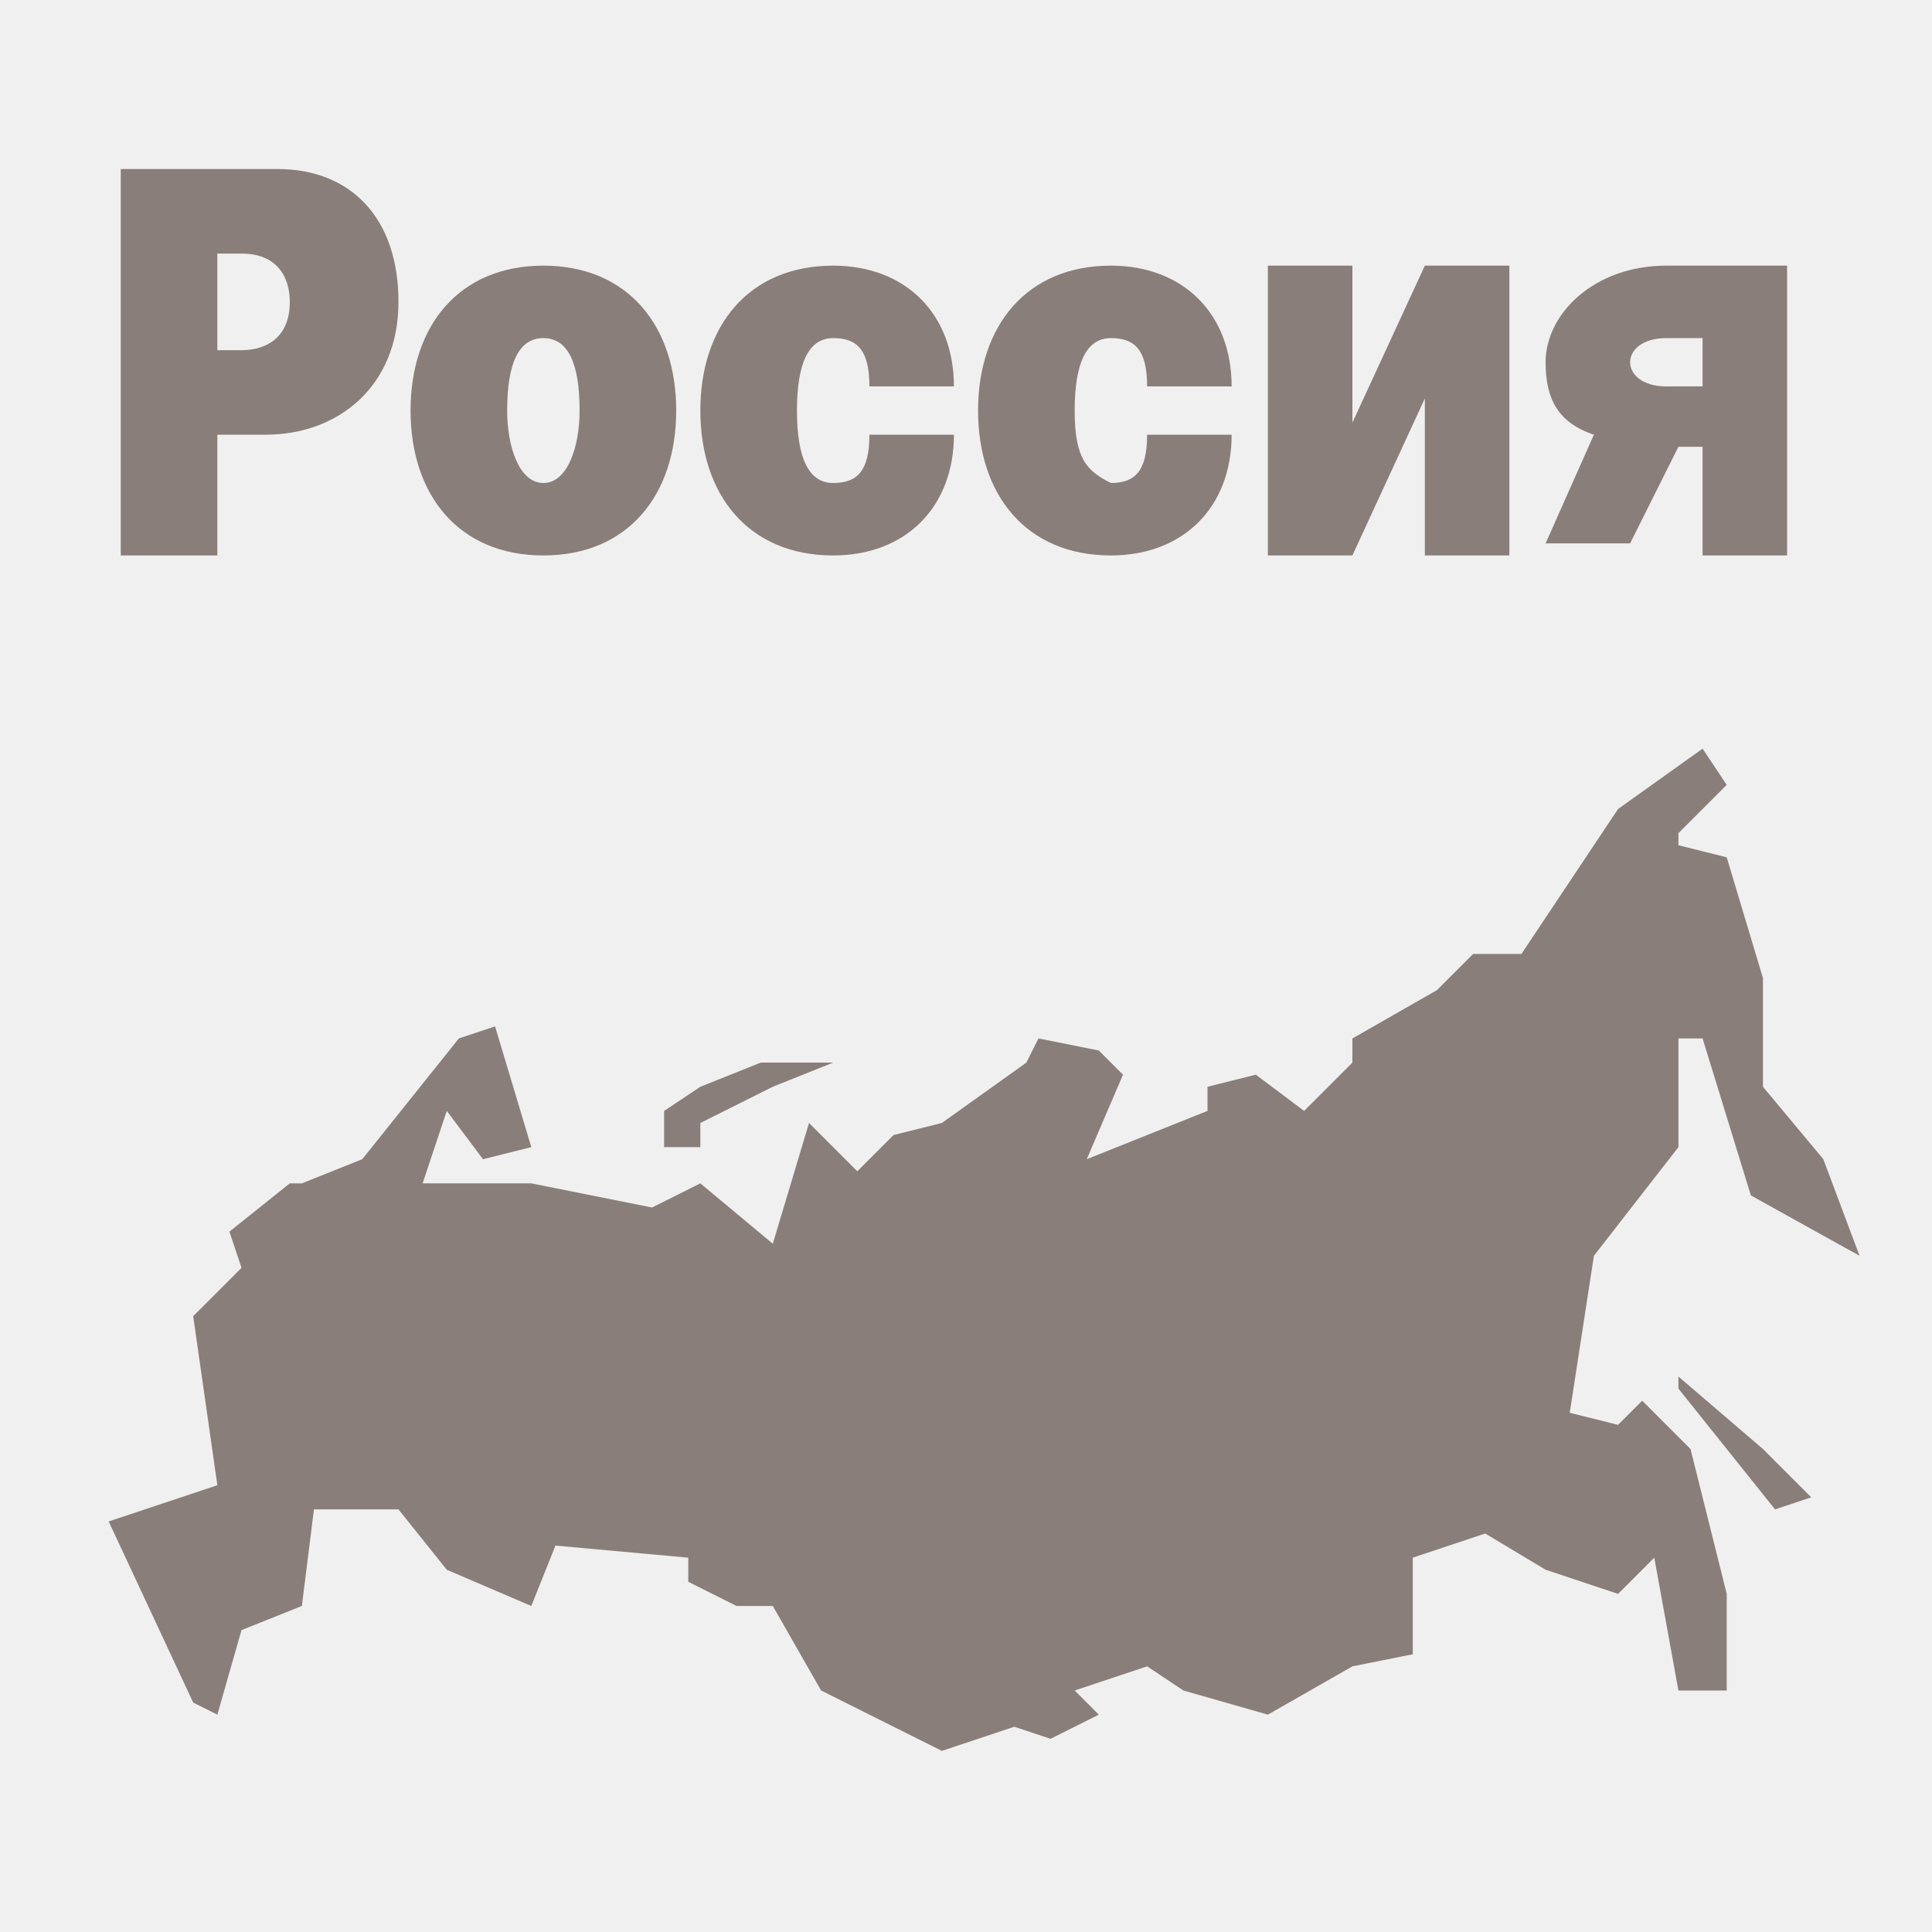
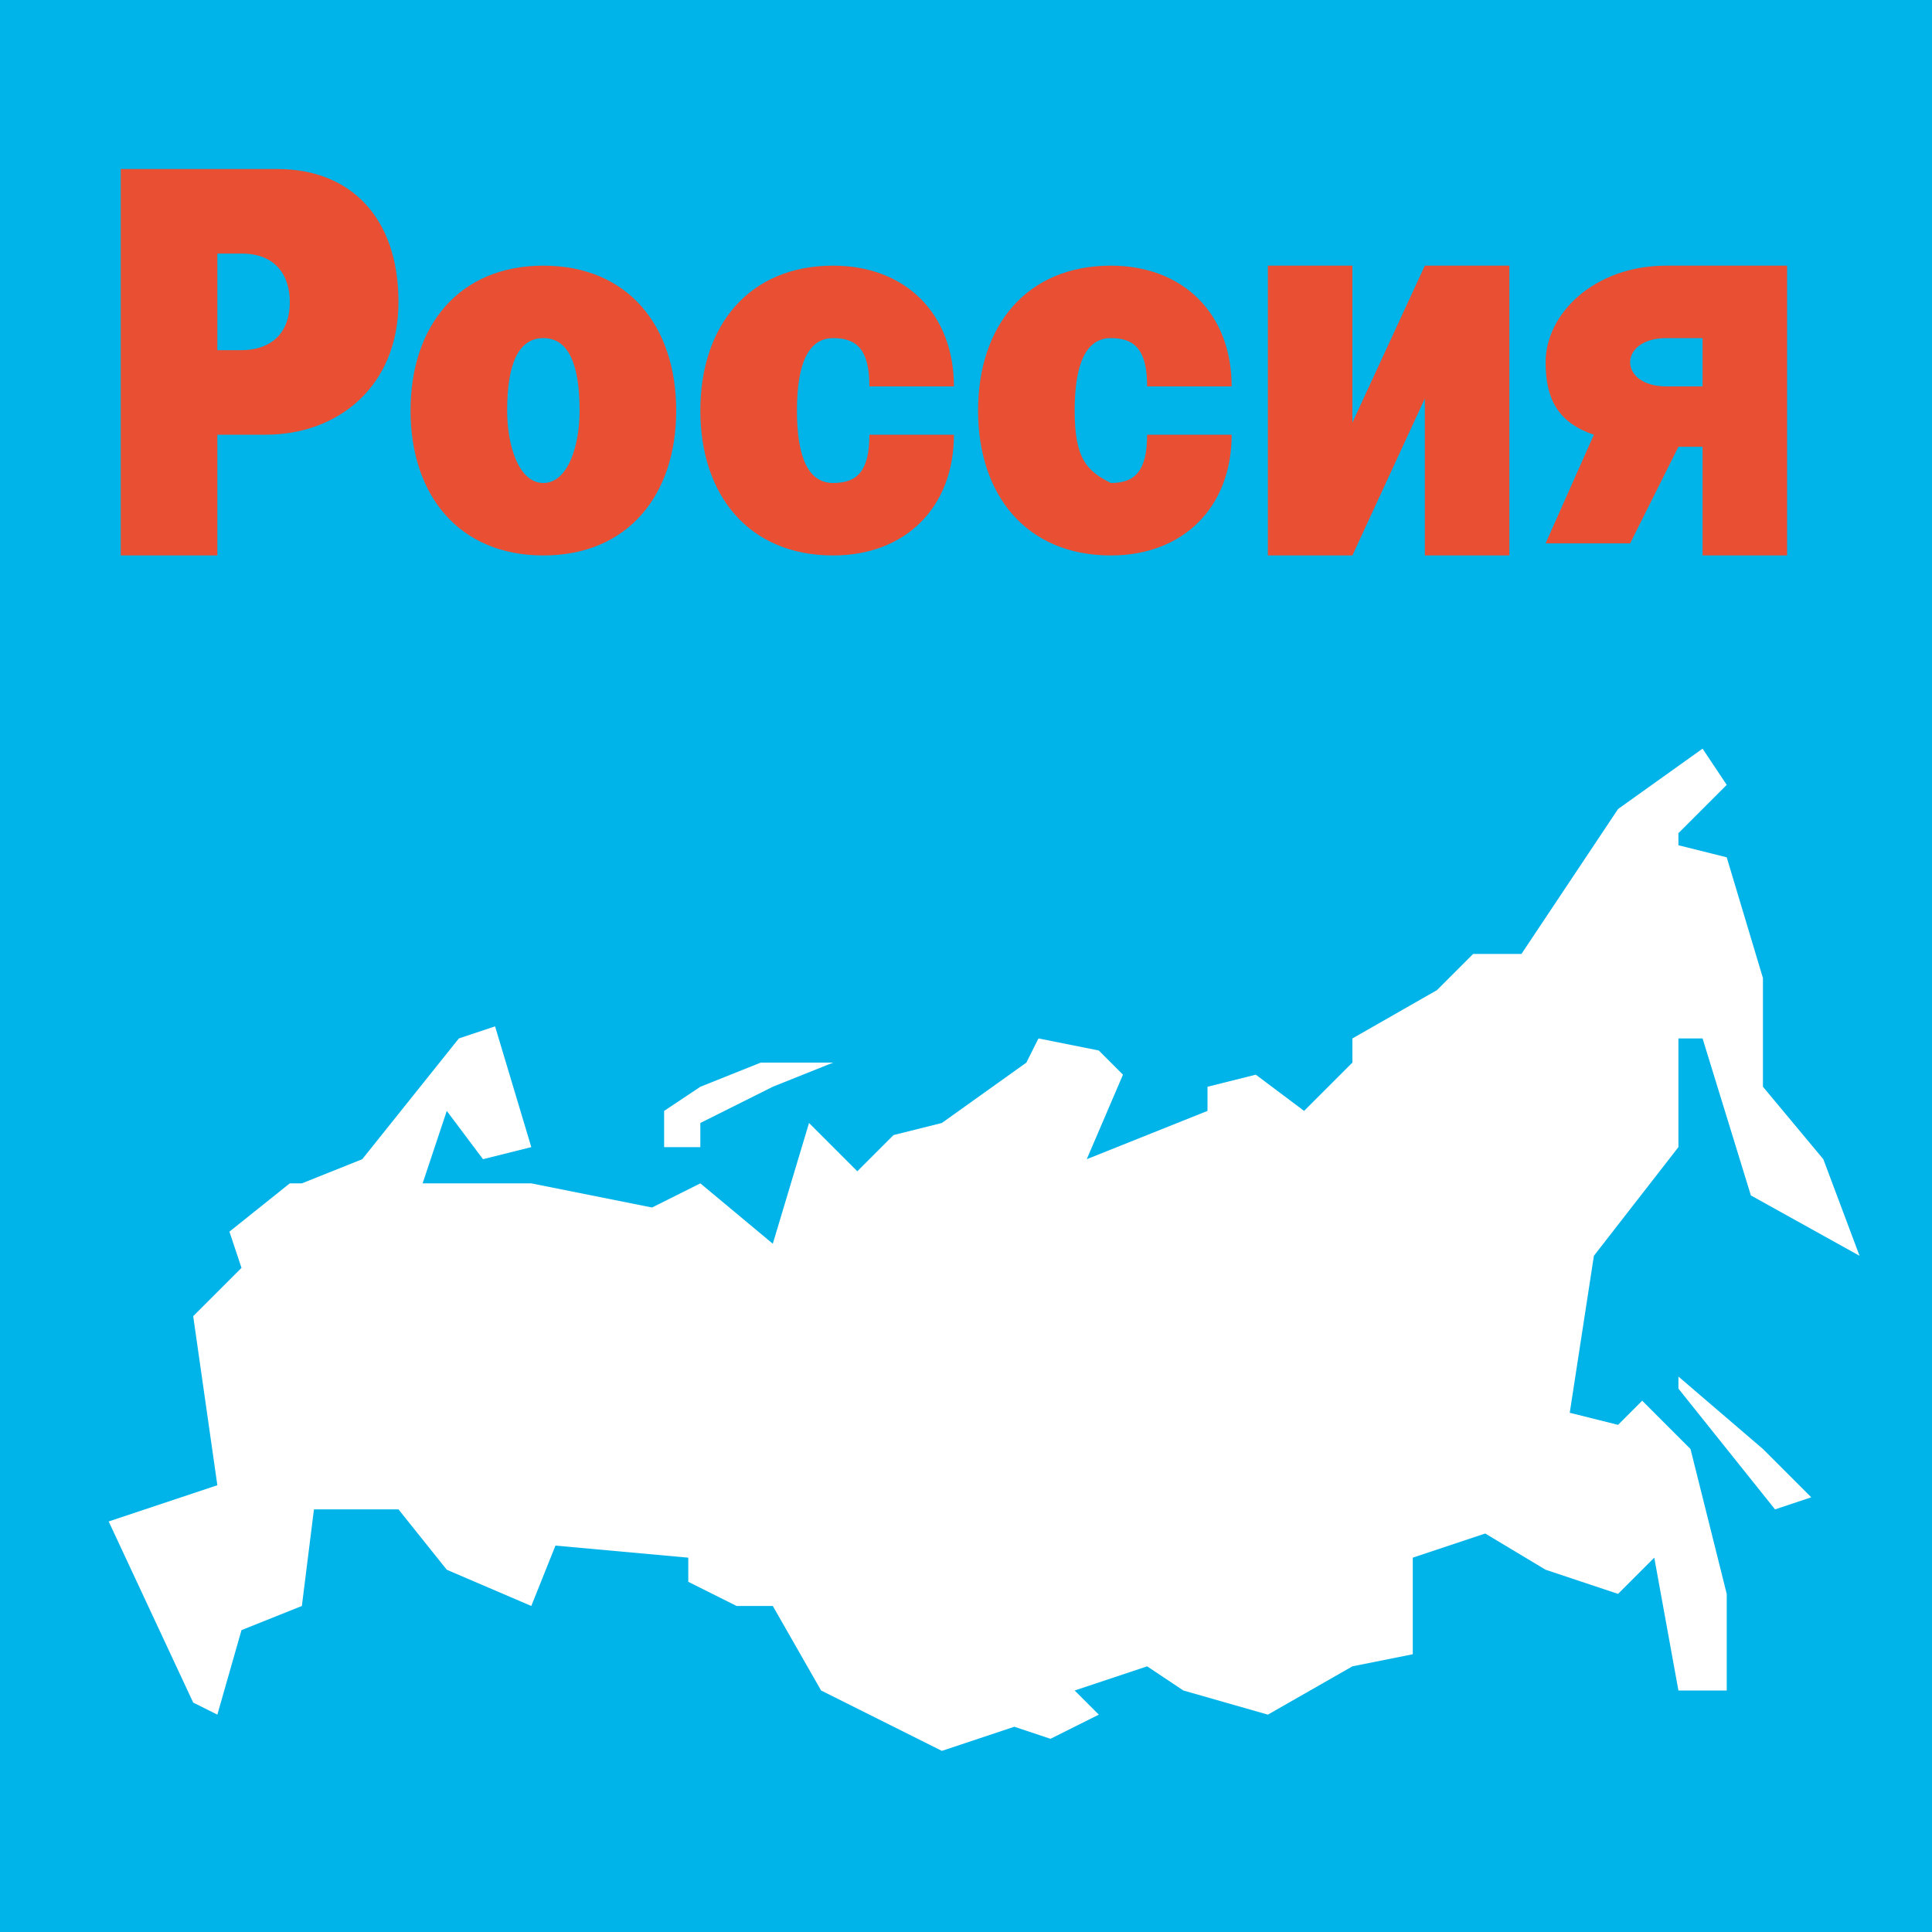
<svg xmlns="http://www.w3.org/2000/svg" version="1.1" id="Слой_1" x="0px" y="0px" viewBox="0 0 16 16" style="enable-background:new 0 0 16 16;" xml:space="preserve">
  <style type="text/css">
- 	.st0{fill:#897E7A;}
+ 	.st0{fill:#00B3E8;}
+ 	.st1{fill:#E95033;}
+ 	.st2{fill:#FFFFFF;}
</style>
-   <path class="st0" d="M1,4.6h0.8v-1h0.4c0.6,0,1.1-0.4,1.1-1.1c0-0.7-0.4-1.1-1-1.1H1V4.6z M1.8,2.9V2.1H2c0.3,0,0.4,0.2,0.4,0.4  c0,0.3-0.2,0.4-0.4,0.4H1.8z" />
-   <path class="st0" d="M4.5,4.6c0.7,0,1.1-0.5,1.1-1.2c0-0.7-0.4-1.2-1.1-1.2c-0.7,0-1.1,0.5-1.1,1.2C3.4,4.1,3.8,4.6,4.5,4.6z M4.5,4  C4.3,4,4.2,3.7,4.2,3.4c0-0.4,0.1-0.6,0.3-0.6c0.2,0,0.3,0.2,0.3,0.6C4.8,3.7,4.7,4,4.5,4z" />
-   <path class="st0" d="M6.9,4.6c0.6,0,1-0.4,1-1H7.2c0,0.3-0.1,0.4-0.3,0.4c-0.2,0-0.3-0.2-0.3-0.6c0-0.4,0.1-0.6,0.3-0.6  c0.2,0,0.3,0.1,0.3,0.4h0.7c0-0.6-0.4-1-1-1c-0.7,0-1.1,0.5-1.1,1.2C5.8,4.1,6.2,4.6,6.9,4.6z" />
-   <path class="st0" d="M9.2,4.6c0.6,0,1-0.4,1-1H9.5c0,0.3-0.1,0.4-0.3,0.4C9,3.9,8.9,3.8,8.9,3.4C8.9,3,9,2.8,9.2,2.8  c0.2,0,0.3,0.1,0.3,0.4h0.7c0-0.6-0.4-1-1-1c-0.7,0-1.1,0.5-1.1,1.2C8.1,4.1,8.5,4.6,9.2,4.6z" />
-   <path class="st0" d="M11.2,3.5V2.2h-0.7v2.4h0.7l0.6-1.3v1.3h0.7V2.2h-0.7L11.2,3.5z" />
-   <path class="st0" d="M14.1,4.6h0.7V2.2h-1c-0.6,0-1,0.4-1,0.8c0,0.3,0.1,0.5,0.4,0.6l-0.4,0.9h0.7l0.4-0.8h0.2V4.6z M14.1,3.2h-0.3  c-0.2,0-0.3-0.1-0.3-0.2c0-0.1,0.1-0.2,0.3-0.2h0.3V3.2z" />
-   <path class="st0" d="M2.5,9.8L3,9.6l0.8-1l0.3-0.1l0.3,1L4,9.6L3.7,9.2L3.5,9.8h0.9L5.4,10l0.4-0.2l0.6,0.5l0.3-1l0.4,0.4l0.3-0.3  l0.4-0.1l0.7-0.5l0.1-0.2l0.5,0.1l0.2,0.2L9,9.6l1-0.4V9l0.4-0.1l0.4,0.3l0.4-0.4V8.6l0.7-0.4l0.3-0.3h0.4l0.8-1.2l0.7-0.5l0.2,0.3  l-0.4,0.4L13.9,7l0.4,0.1l0.3,1V9l0.5,0.6l0.3,0.8l-0.9-0.5l-0.4-1.3l-0.2,0l0,0.9l-0.7,0.9l-0.2,1.3l0.4,0.1l0.2-0.2L14,12l0.3,1.2  l0,0.8h-0.4l-0.2-1.1l-0.3,0.3L12.8,13l-0.5-0.3l-0.6,0.2l0,0.8l-0.5,0.1l-0.7,0.4L9.8,14l-0.3-0.2L8.9,14l0.2,0.2l-0.4,0.2  l-0.3-0.1l-0.6,0.2L6.8,14l-0.4-0.7l-0.3,0l-0.4-0.2l0-0.2l-1.1-0.1l-0.2,0.5l-0.7-0.3l-0.4-0.5H2.6l-0.1,0.8L2,13.5l-0.2,0.7  l-0.2-0.1l-0.7-1.5l0.9-0.3l-0.1-0.7l-0.1-0.7l0.4-0.4l-0.1-0.3l0.5-0.4L2.5,9.8z M13.9,11.5l0.8,1l0.3-0.1L14.6,12l-0.7-0.6V11.5z   M5.8,9.5V9.3l0.6-0.3l0.5-0.2H6.3L5.8,9L5.5,9.2v0.3H5.8z" />
+   <rect class="st0" width="16" height="16" />
+   <path class="st1" d="M1,4.6h0.8v-1h0.4c0.6,0,1.1-0.4,1.1-1.1c0-0.7-0.4-1.1-1-1.1H1V4.6z M1.8,2.9V2.1H2c0.3,0,0.4,0.2,0.4,0.4  c0,0.3-0.2,0.4-0.4,0.4H1.8z" />
+   <path class="st1" d="M4.5,4.6c0.7,0,1.1-0.5,1.1-1.2c0-0.7-0.4-1.2-1.1-1.2c-0.7,0-1.1,0.5-1.1,1.2C3.4,4.1,3.8,4.6,4.5,4.6z M4.5,4  C4.3,4,4.2,3.7,4.2,3.4c0-0.4,0.1-0.6,0.3-0.6c0.2,0,0.3,0.2,0.3,0.6C4.8,3.7,4.7,4,4.5,4z" />
+   <path class="st1" d="M6.9,4.6c0.6,0,1-0.4,1-1H7.2c0,0.3-0.1,0.4-0.3,0.4c-0.2,0-0.3-0.2-0.3-0.6c0-0.4,0.1-0.6,0.3-0.6  c0.2,0,0.3,0.1,0.3,0.4h0.7c0-0.6-0.4-1-1-1c-0.7,0-1.1,0.5-1.1,1.2C5.8,4.1,6.2,4.6,6.9,4.6z" />
+   <path class="st1" d="M9.2,4.6c0.6,0,1-0.4,1-1H9.5c0,0.3-0.1,0.4-0.3,0.4C9,3.9,8.9,3.8,8.9,3.4C8.9,3,9,2.8,9.2,2.8  c0.2,0,0.3,0.1,0.3,0.4h0.7c0-0.6-0.4-1-1-1c-0.7,0-1.1,0.5-1.1,1.2C8.1,4.1,8.5,4.6,9.2,4.6z" />
+   <path class="st1" d="M11.2,3.5V2.2h-0.7v2.4h0.7l0.6-1.3v1.3h0.7V2.2h-0.7L11.2,3.5z" />
+   <path class="st1" d="M14.1,4.6h0.7V2.2h-1c-0.6,0-1,0.4-1,0.8c0,0.3,0.1,0.5,0.4,0.6l-0.4,0.9h0.7l0.4-0.8h0.2V4.6z M14.1,3.2h-0.3  c-0.2,0-0.3-0.1-0.3-0.2c0-0.1,0.1-0.2,0.3-0.2h0.3V3.2z" />
+   <path class="st2" d="M2.5,9.8L3,9.6l0.8-1l0.3-0.1l0.3,1L4,9.6L3.7,9.2L3.5,9.8h0.9L5.4,10l0.4-0.2l0.6,0.5l0.3-1l0.4,0.4l0.3-0.3  l0.4-0.1l0.7-0.5l0.1-0.2l0.5,0.1l0.2,0.2L9,9.6l1-0.4V9l0.4-0.1l0.4,0.3l0.4-0.4V8.6l0.7-0.4l0.3-0.3h0.4l0.8-1.2l0.7-0.5l0.2,0.3  l-0.4,0.4L13.9,7l0.4,0.1l0.3,1V9l0.5,0.6l0.3,0.8l-0.9-0.5l-0.4-1.3l-0.2,0l0,0.9l-0.7,0.9l-0.2,1.3l0.4,0.1l0.2-0.2L14,12l0.3,1.2  l0,0.8h-0.4l-0.2-1.1l-0.3,0.3L12.8,13l-0.5-0.3l-0.6,0.2l0,0.8l-0.5,0.1l-0.7,0.4L9.8,14l-0.3-0.2L8.9,14l0.2,0.2l-0.4,0.2  l-0.3-0.1l-0.6,0.2L6.8,14l-0.4-0.7l-0.3,0l-0.4-0.2l0-0.2l-1.1-0.1l-0.2,0.5l-0.7-0.3l-0.4-0.5H2.6l-0.1,0.8L2,13.5l-0.2,0.7  l-0.2-0.1l-0.7-1.5l0.9-0.3l-0.1-0.7l-0.1-0.7l0.4-0.4l-0.1-0.3l0.5-0.4L2.5,9.8z M13.9,11.5l0.8,1l0.3-0.1L14.6,12l-0.7-0.6V11.5z   M5.8,9.5V9.3l0.6-0.3l0.5-0.2H6.3L5.8,9L5.5,9.2v0.3H5.8z" />
</svg>
